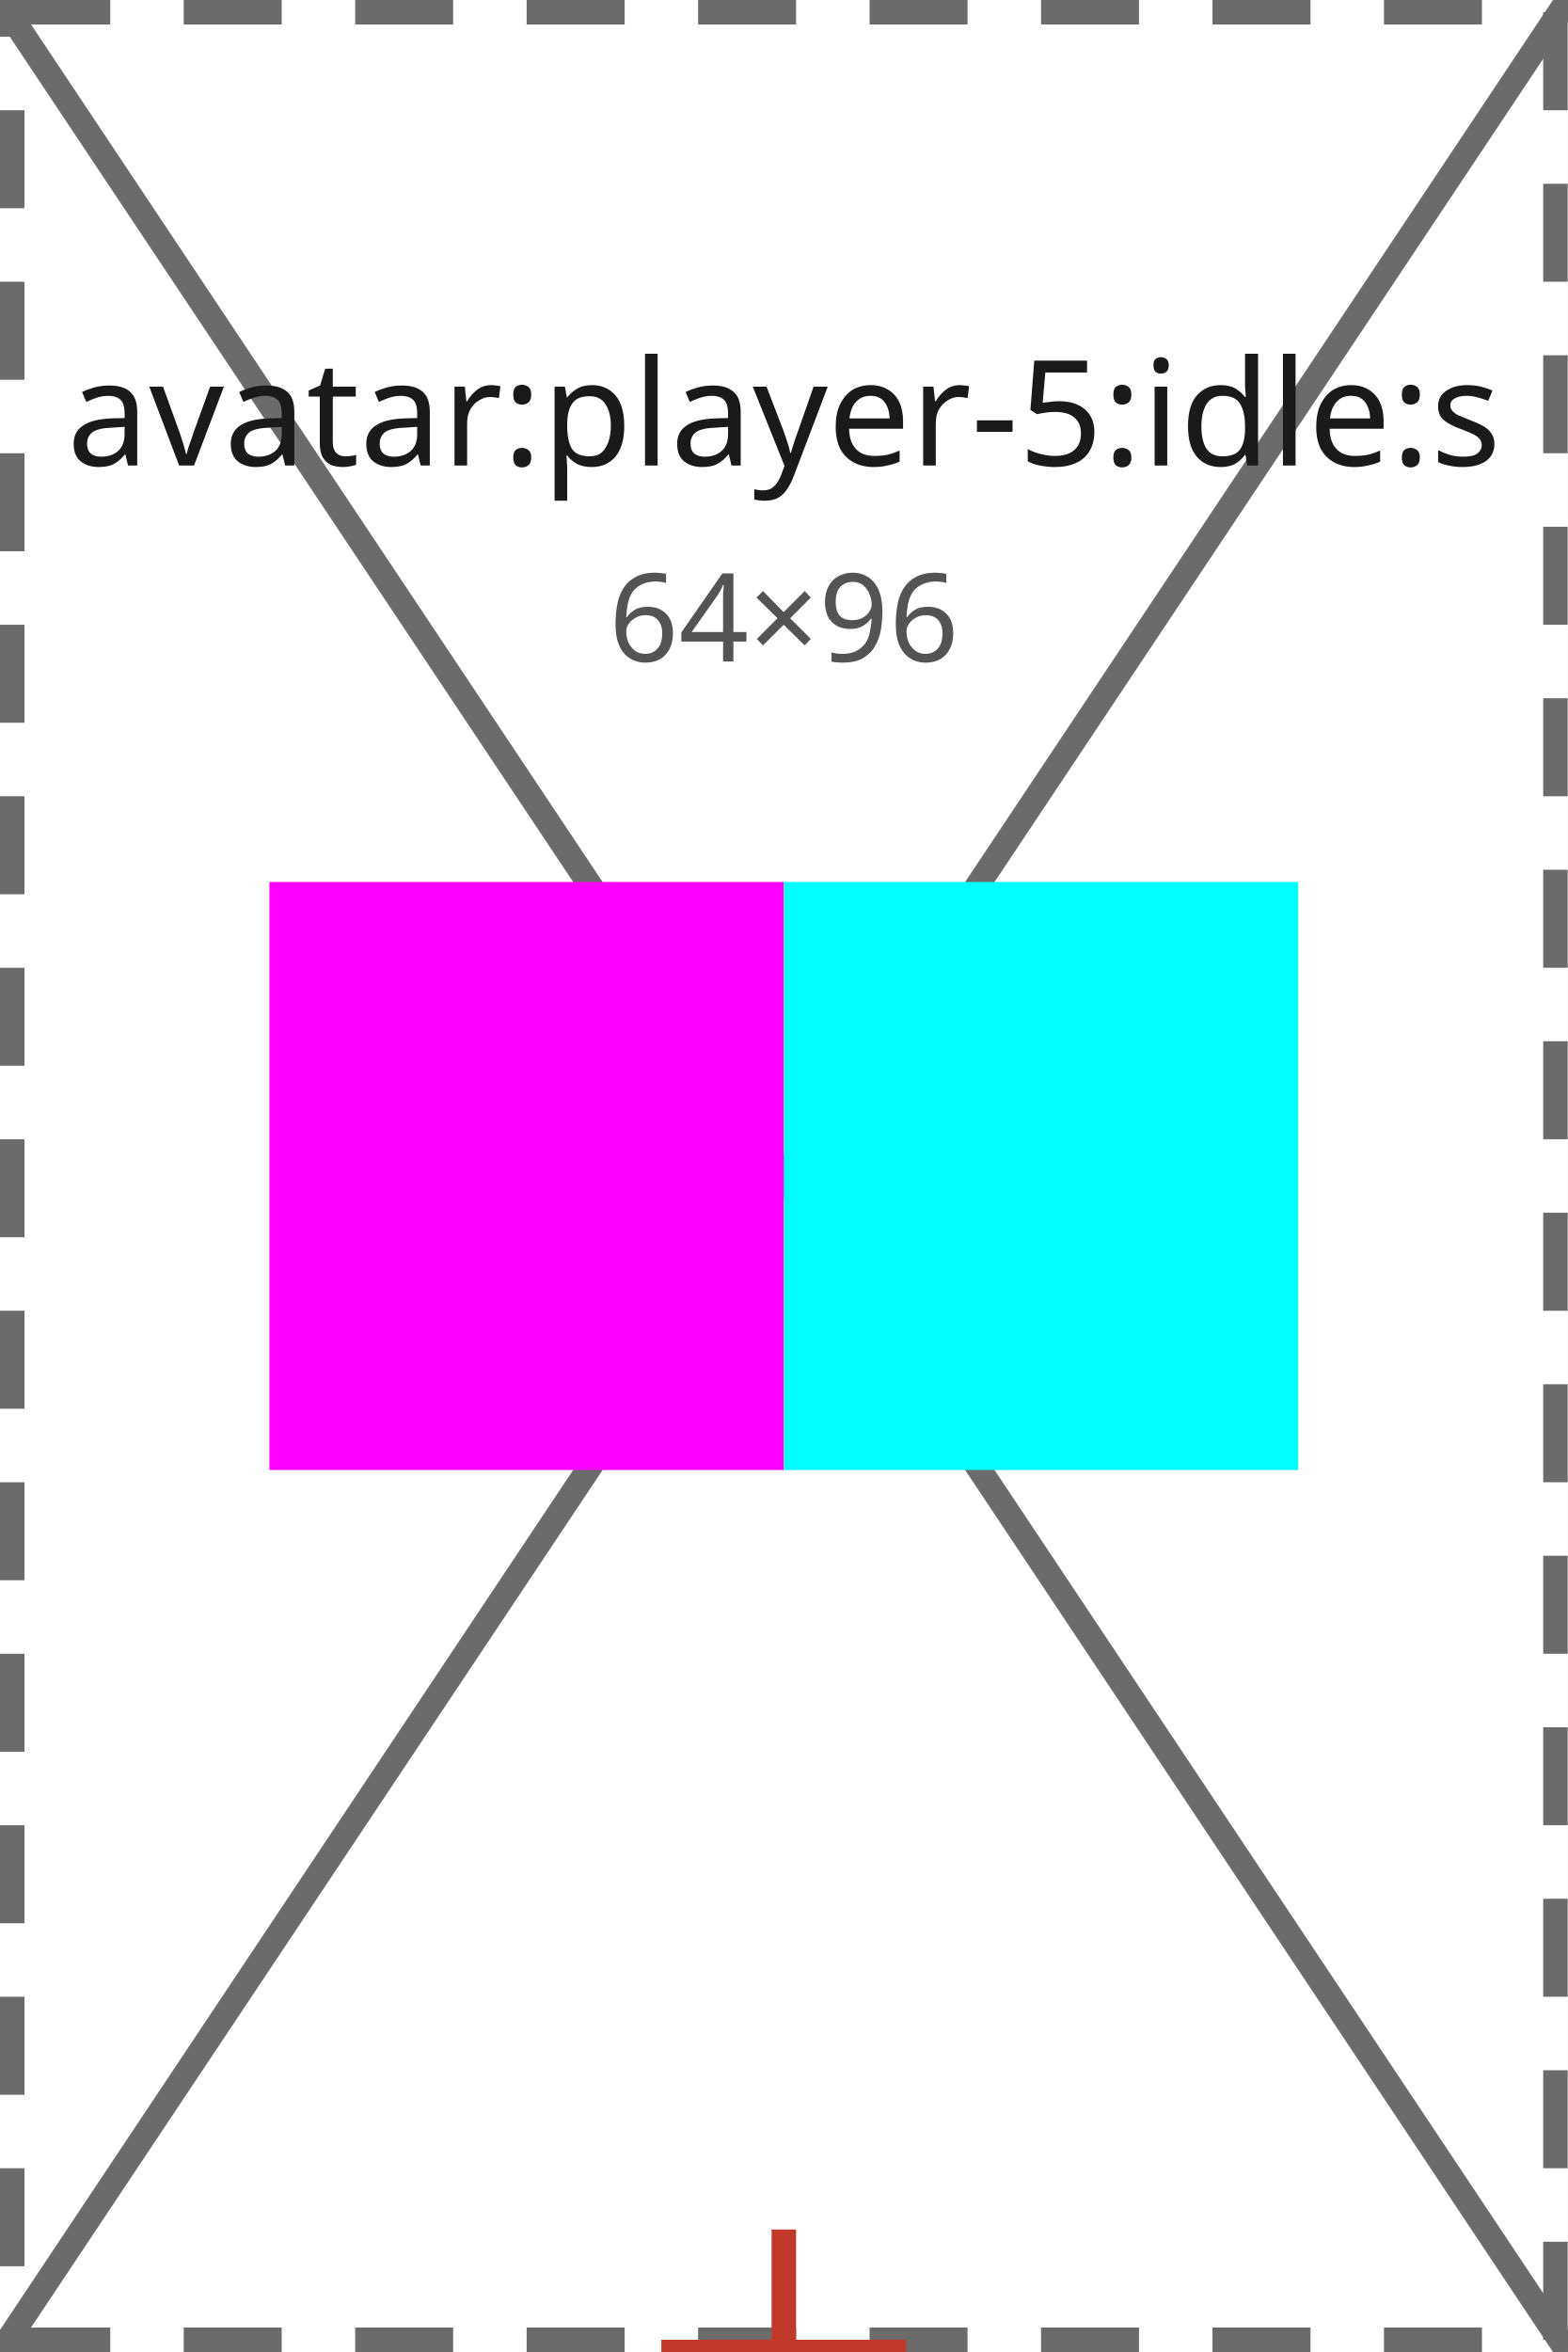
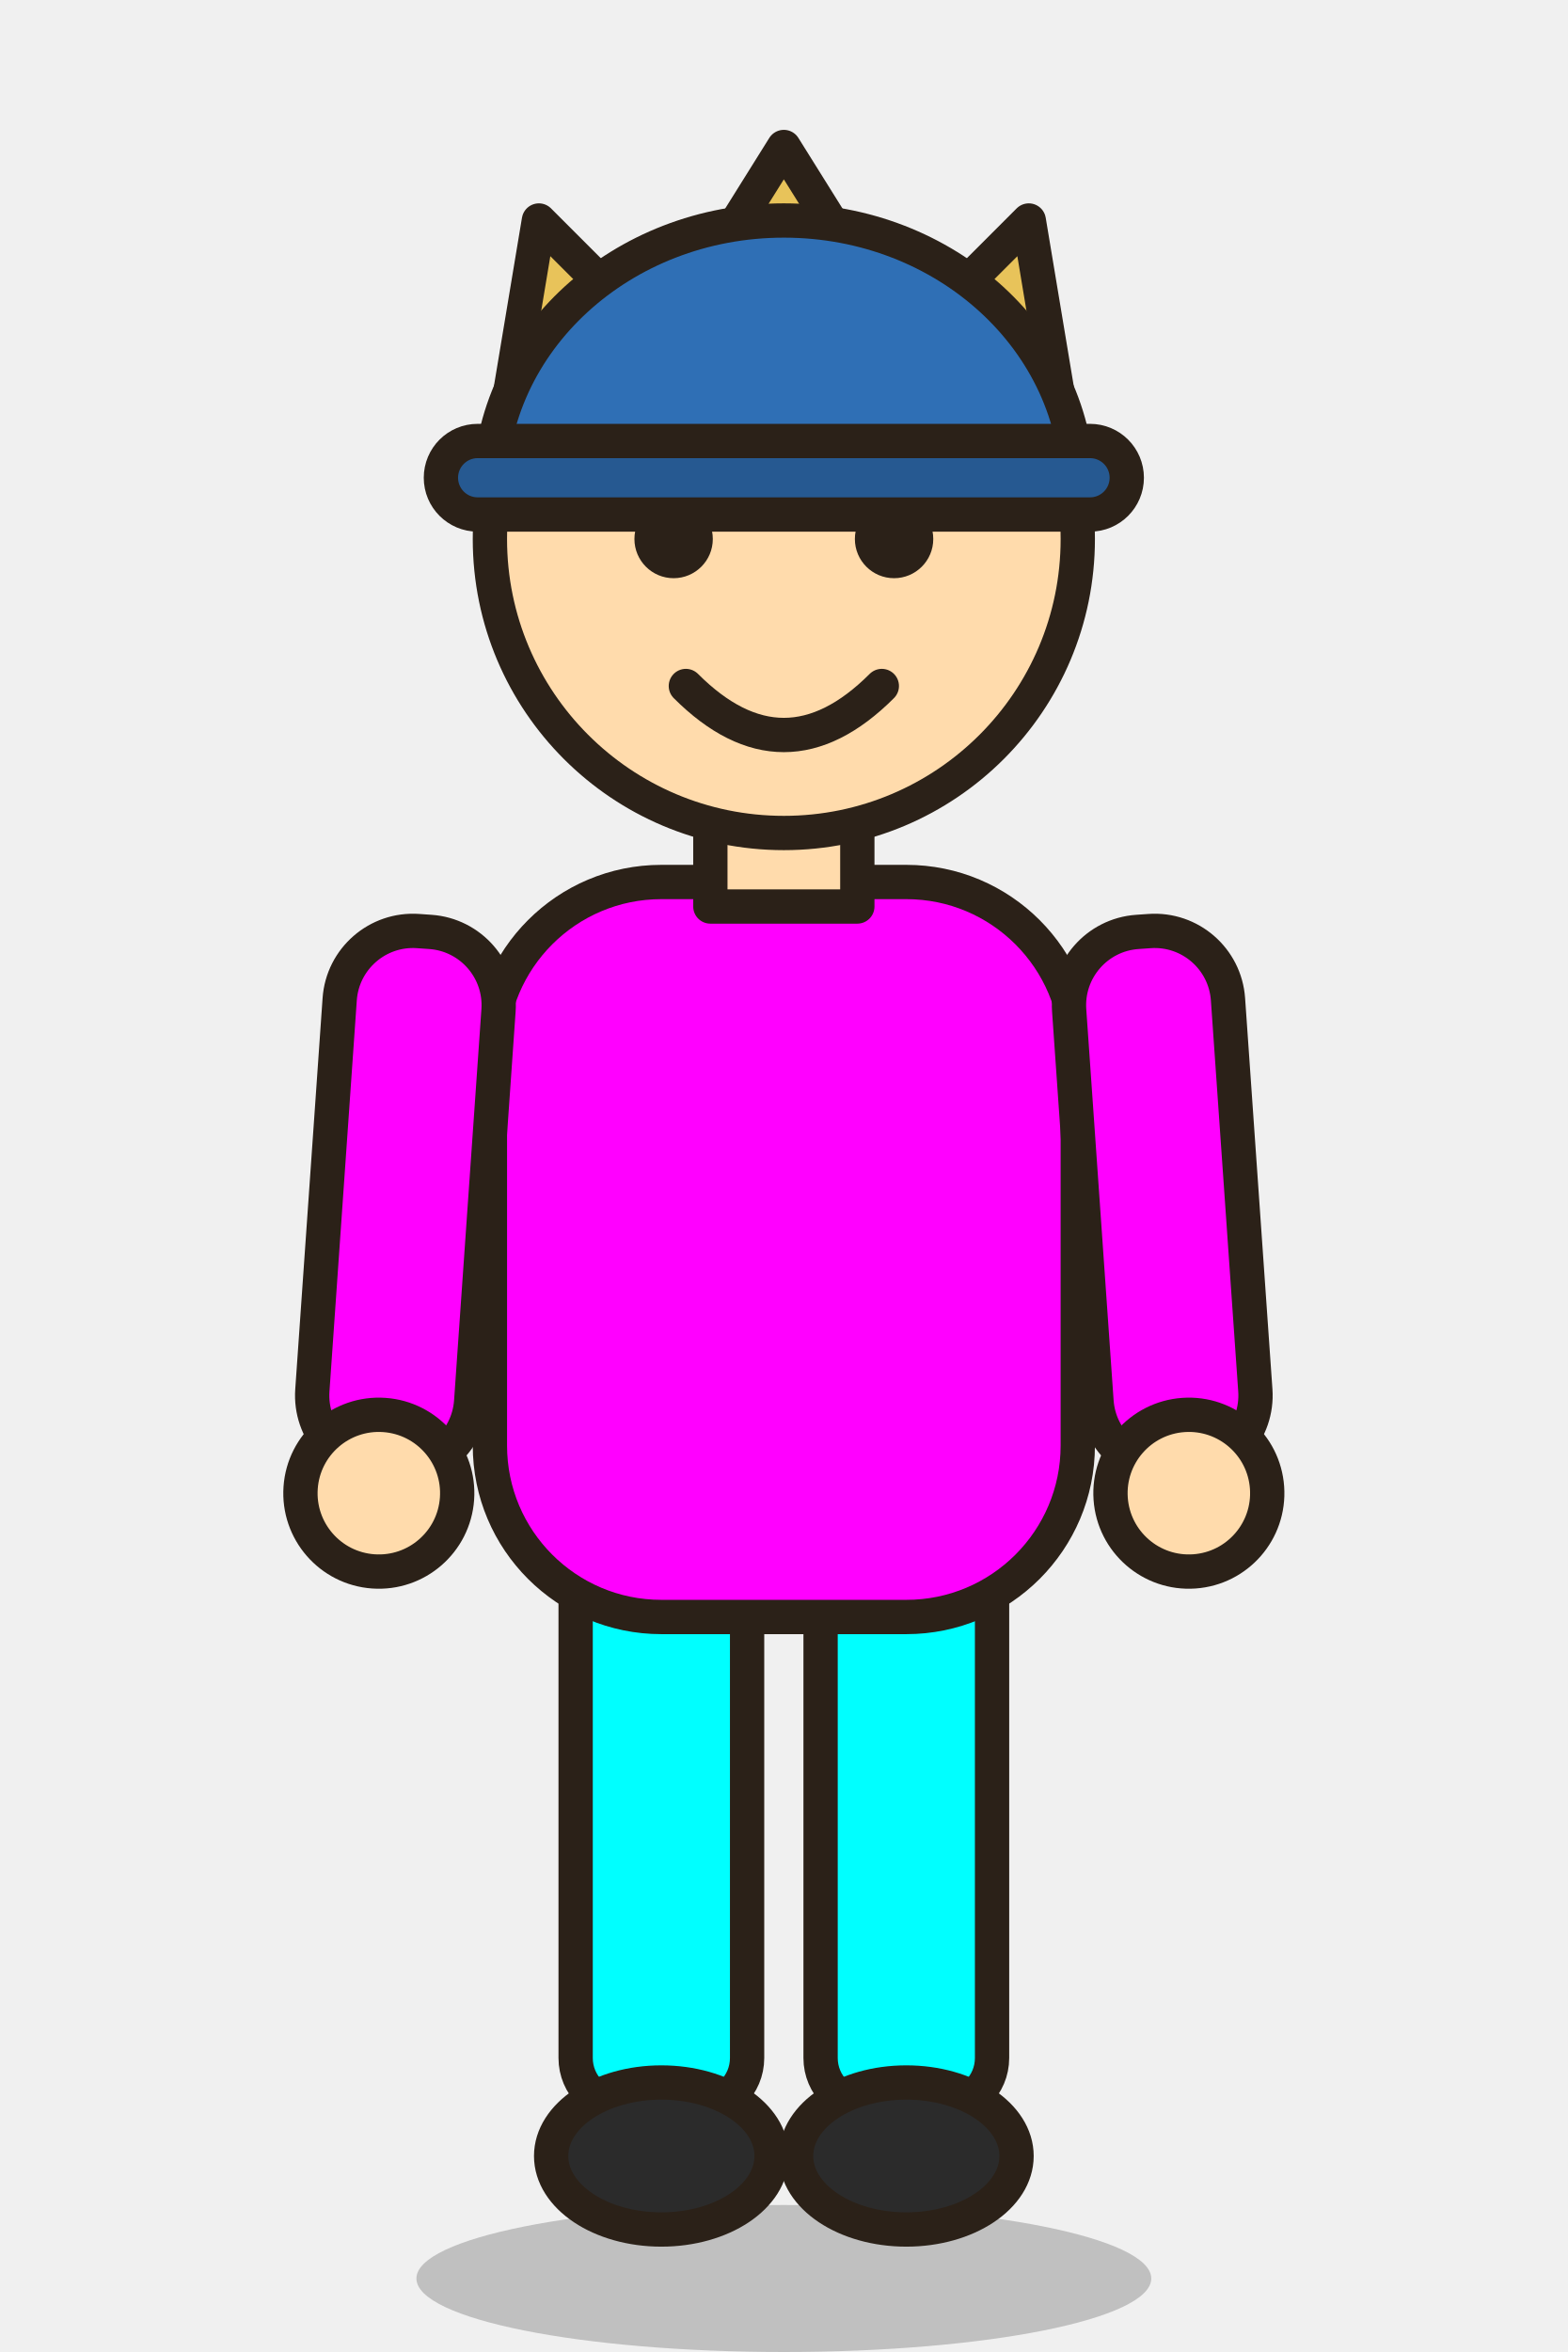
<svg xmlns="http://www.w3.org/2000/svg" viewBox="0 0 64 96" width="64" height="96">
-   <rect x="0" y="0" width="64" height="96" fill="#ffffff" />
-   <g fill="none" stroke="#6b6b6b" stroke-width="1">
-     <rect x="0.5" y="0.5" width="63" height="95" stroke-dasharray="4 3" />
-     <line x1="0" y1="0" x2="64" y2="96" />
-     <line x1="64" y1="0" x2="0" y2="96" />
+   <ellipse cx="32" cy="93" rx="15" ry="3" fill="#000000" opacity="0.2" />
+   <g>
+     <rect x="23.5" y="62" width="7" height="24" fill="#00FFFF" rx="2" stroke="#2b2118" stroke-width="1.4" stroke-linejoin="round" stroke-linecap="round" />
+     <ellipse cx="27" cy="88" rx="4.5" ry="3" fill="#2b2b2b" stroke="#2b2118" stroke-width="1.4" stroke-linejoin="round" stroke-linecap="round" />
  </g>
-   <rect x="11" y="36" width="21" height="24" fill="#FF00FF" />
-   <rect x="32" y="36" width="21" height="24" fill="#00FFFF" />
-   <g stroke="#c0392b" stroke-width="1">
-     <line x1="27" y1="96" x2="37" y2="96" />
-     <line x1="32" y1="91" x2="32" y2="101" />
+   <g>
+     <rect x="33.5" y="62" width="7" height="24" fill="#00FFFF" rx="2" stroke="#2b2118" stroke-width="1.4" stroke-linejoin="round" stroke-linecap="round" />
+     <ellipse cx="37" cy="88" rx="4.5" ry="3" fill="#2b2b2b" stroke="#2b2118" stroke-width="1.4" stroke-linejoin="round" stroke-linecap="round" />
  </g>
-   <text x="32" y="19" text-anchor="middle" font-family="sans-serif" font-size="6" fill="#1a1a1a">avatar:player-5:idle:s</text>
-   <text x="32" y="27" text-anchor="middle" font-family="sans-serif" font-size="5" fill="#545454">64×96</text>
+   <rect x="20" y="36" width="24" height="30" fill="#FF00FF" rx="7" stroke="#2b2118" stroke-width="1.4" stroke-linejoin="round" stroke-linecap="round" />
+   <g transform="rotate(4 17 39)">
+     <rect x="14" y="38" width="6.5" height="22" fill="#FF00FF" rx="3" stroke="#2b2118" stroke-width="1.4" stroke-linejoin="round" stroke-linecap="round" />
+     <circle cx="17" cy="61" r="3.2" fill="#ffdbac" stroke="#2b2118" stroke-width="1.4" stroke-linejoin="round" stroke-linecap="round" />
+   </g>
+   <g transform="rotate(-4 47 39)">
+     <rect x="43.5" y="38" width="6.5" height="22" fill="#FF00FF" rx="3" stroke="#2b2118" stroke-width="1.4" stroke-linejoin="round" stroke-linecap="round" />
+     <circle cx="47" cy="61" r="3.2" fill="#ffdbac" stroke="#2b2118" stroke-width="1.4" stroke-linejoin="round" stroke-linecap="round" />
+   </g>
+   <rect x="29" y="31" width="6" height="6" fill="#ffdbac" stroke="#2b2118" stroke-width="1.4" stroke-linejoin="round" stroke-linecap="round" />
+   <circle cx="32" cy="22" r="12" fill="#ffdbac" stroke="#2b2118" stroke-width="1.4" stroke-linejoin="round" stroke-linecap="round" />
+   <path d="M20 21 L22 9 L27 14 L32 6 L37 14 L42 9 L44 21 Q32 16 20 21 Z" fill="#e8c35a" stroke="#2b2118" stroke-width="1.4" stroke-linejoin="round" stroke-linecap="round" />
+   <circle cx="27.5" cy="22" r="1.6" fill="#2b2118" />
+   <circle cx="36.5" cy="22" r="1.6" fill="#2b2118" />
+   <path d="M28 28 Q32 32 36 28" fill="none" stroke="#2b2118" stroke-width="1.4" stroke-linejoin="round" stroke-linecap="round" />
+   <path d="M20 20 A12 11 0 0 1 44 20 Z" fill="#2f6fb5" stroke="#2b2118" stroke-width="1.4" stroke-linejoin="round" stroke-linecap="round" />
+   <rect x="18" y="18" width="28" height="3" fill="#265991" rx="1.5" stroke="#2b2118" stroke-width="1.4" stroke-linejoin="round" stroke-linecap="round" />
</svg>
